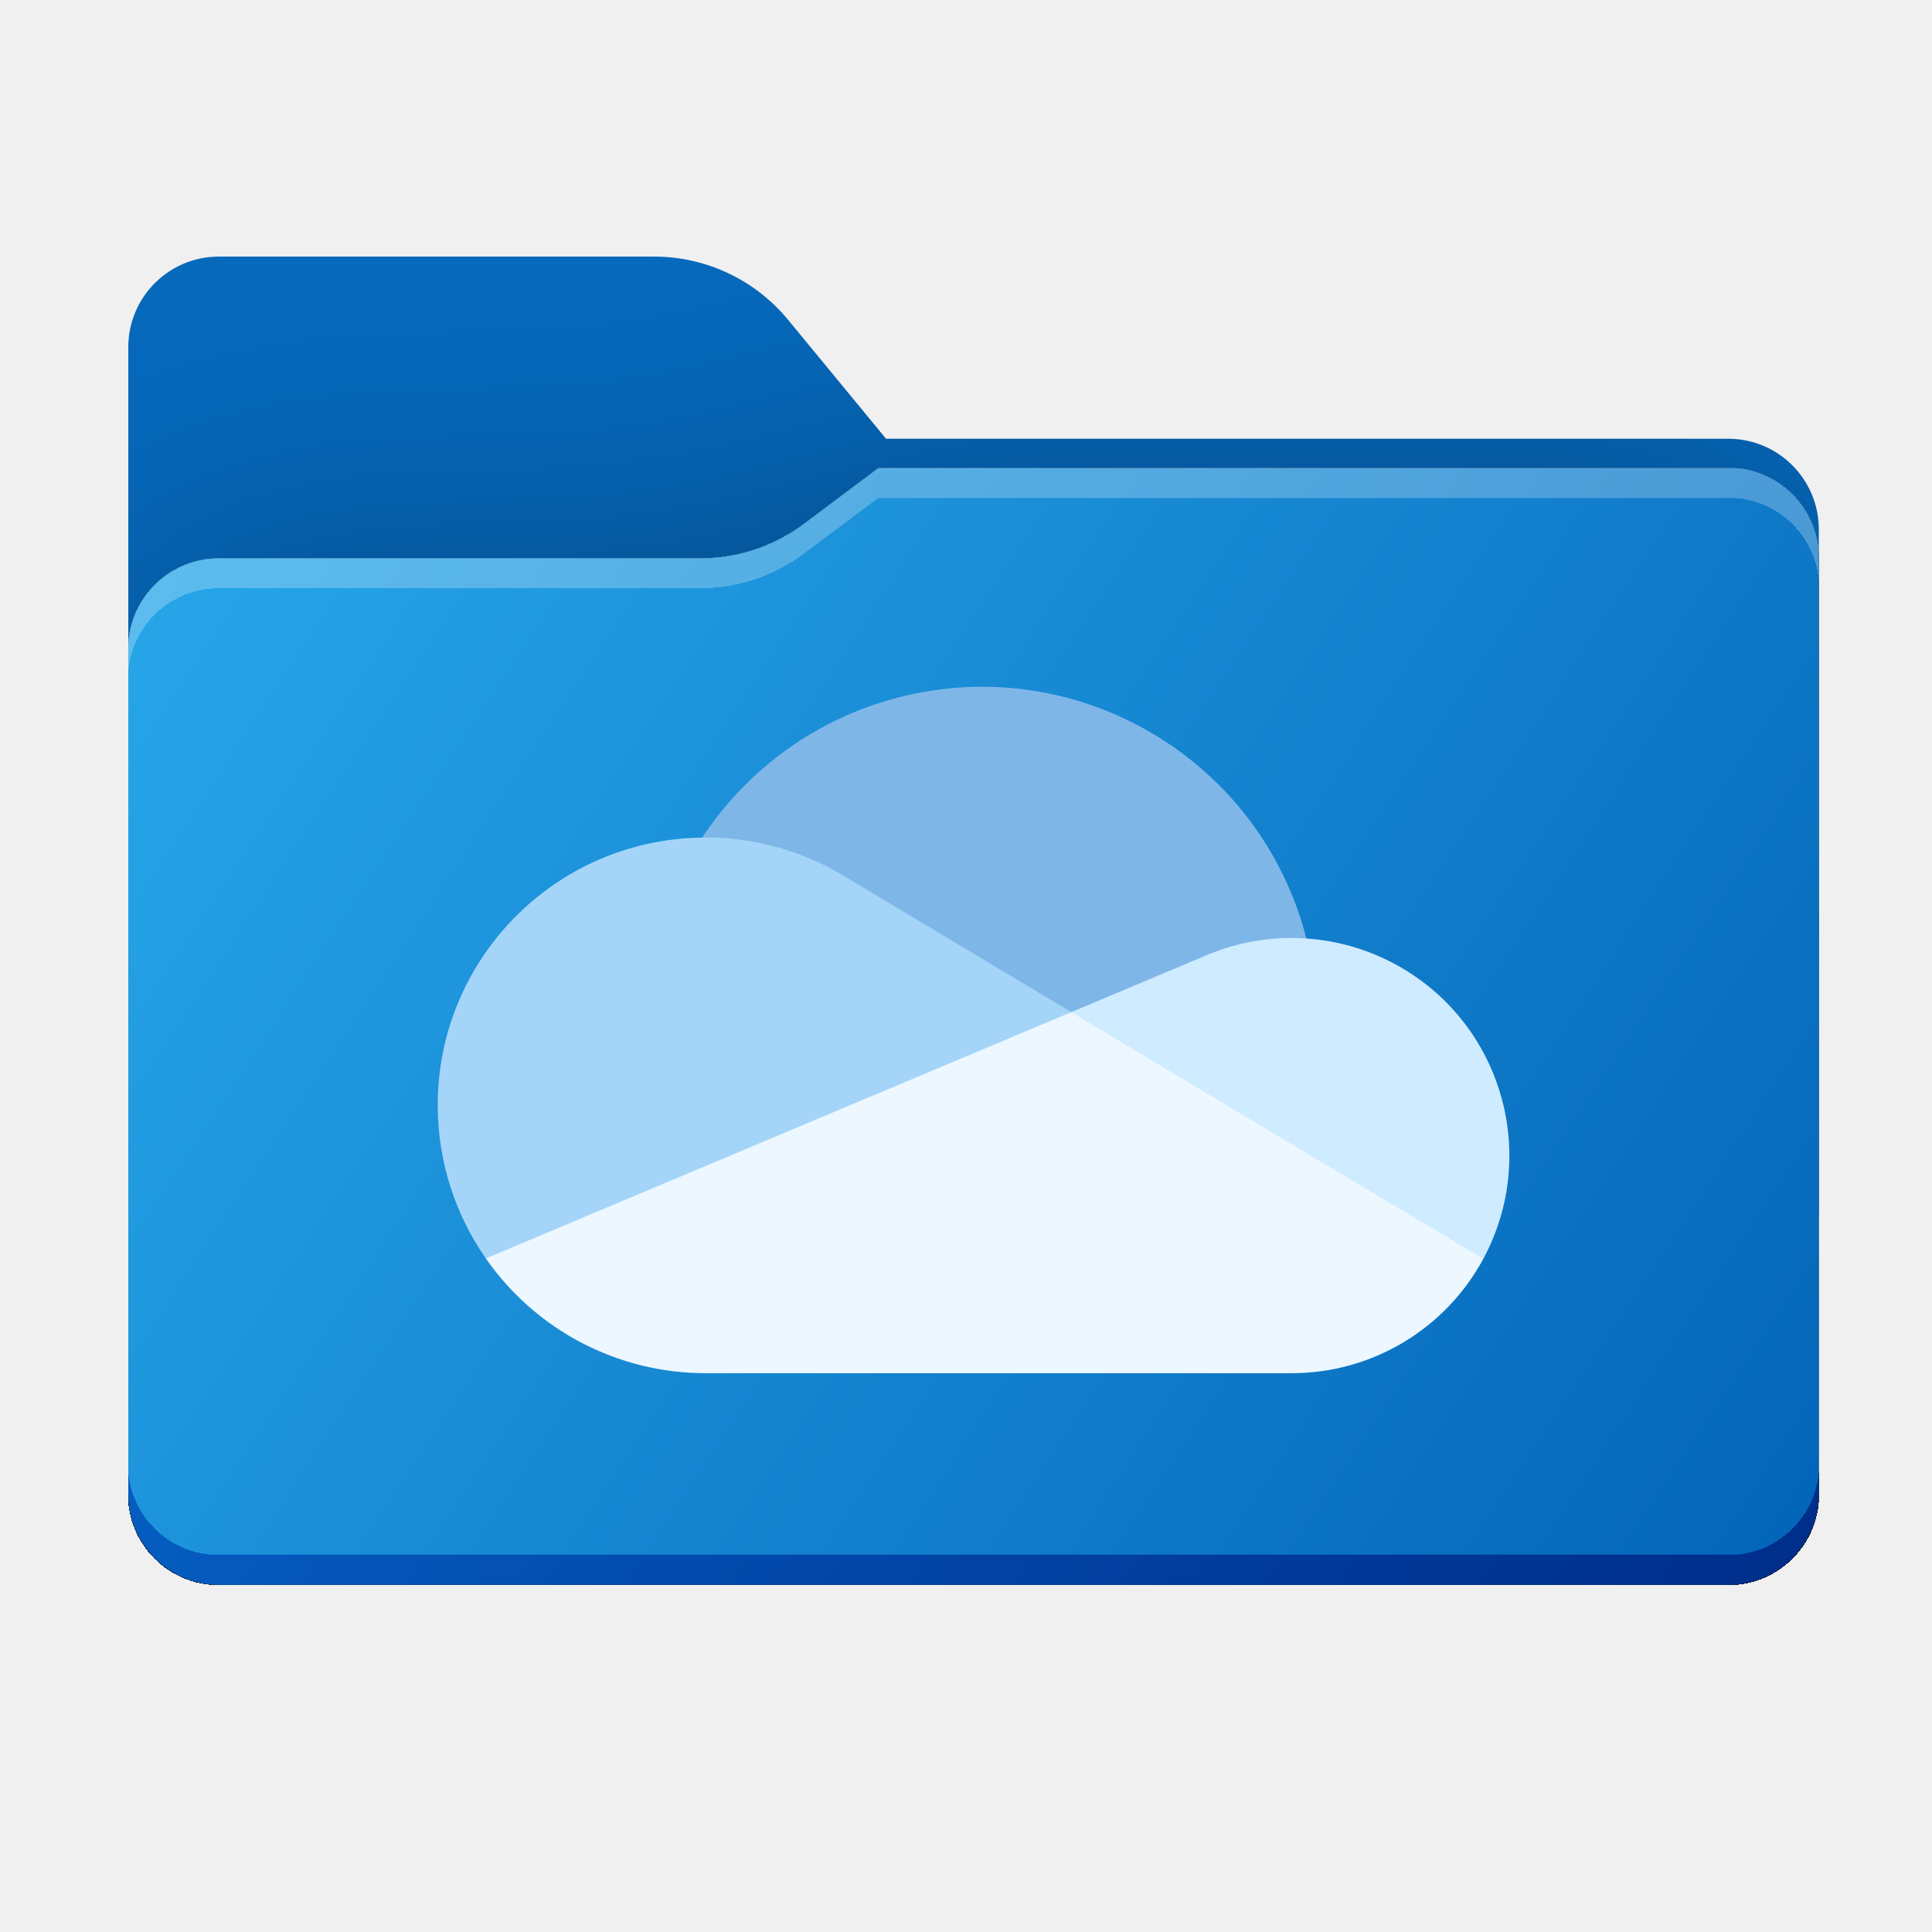
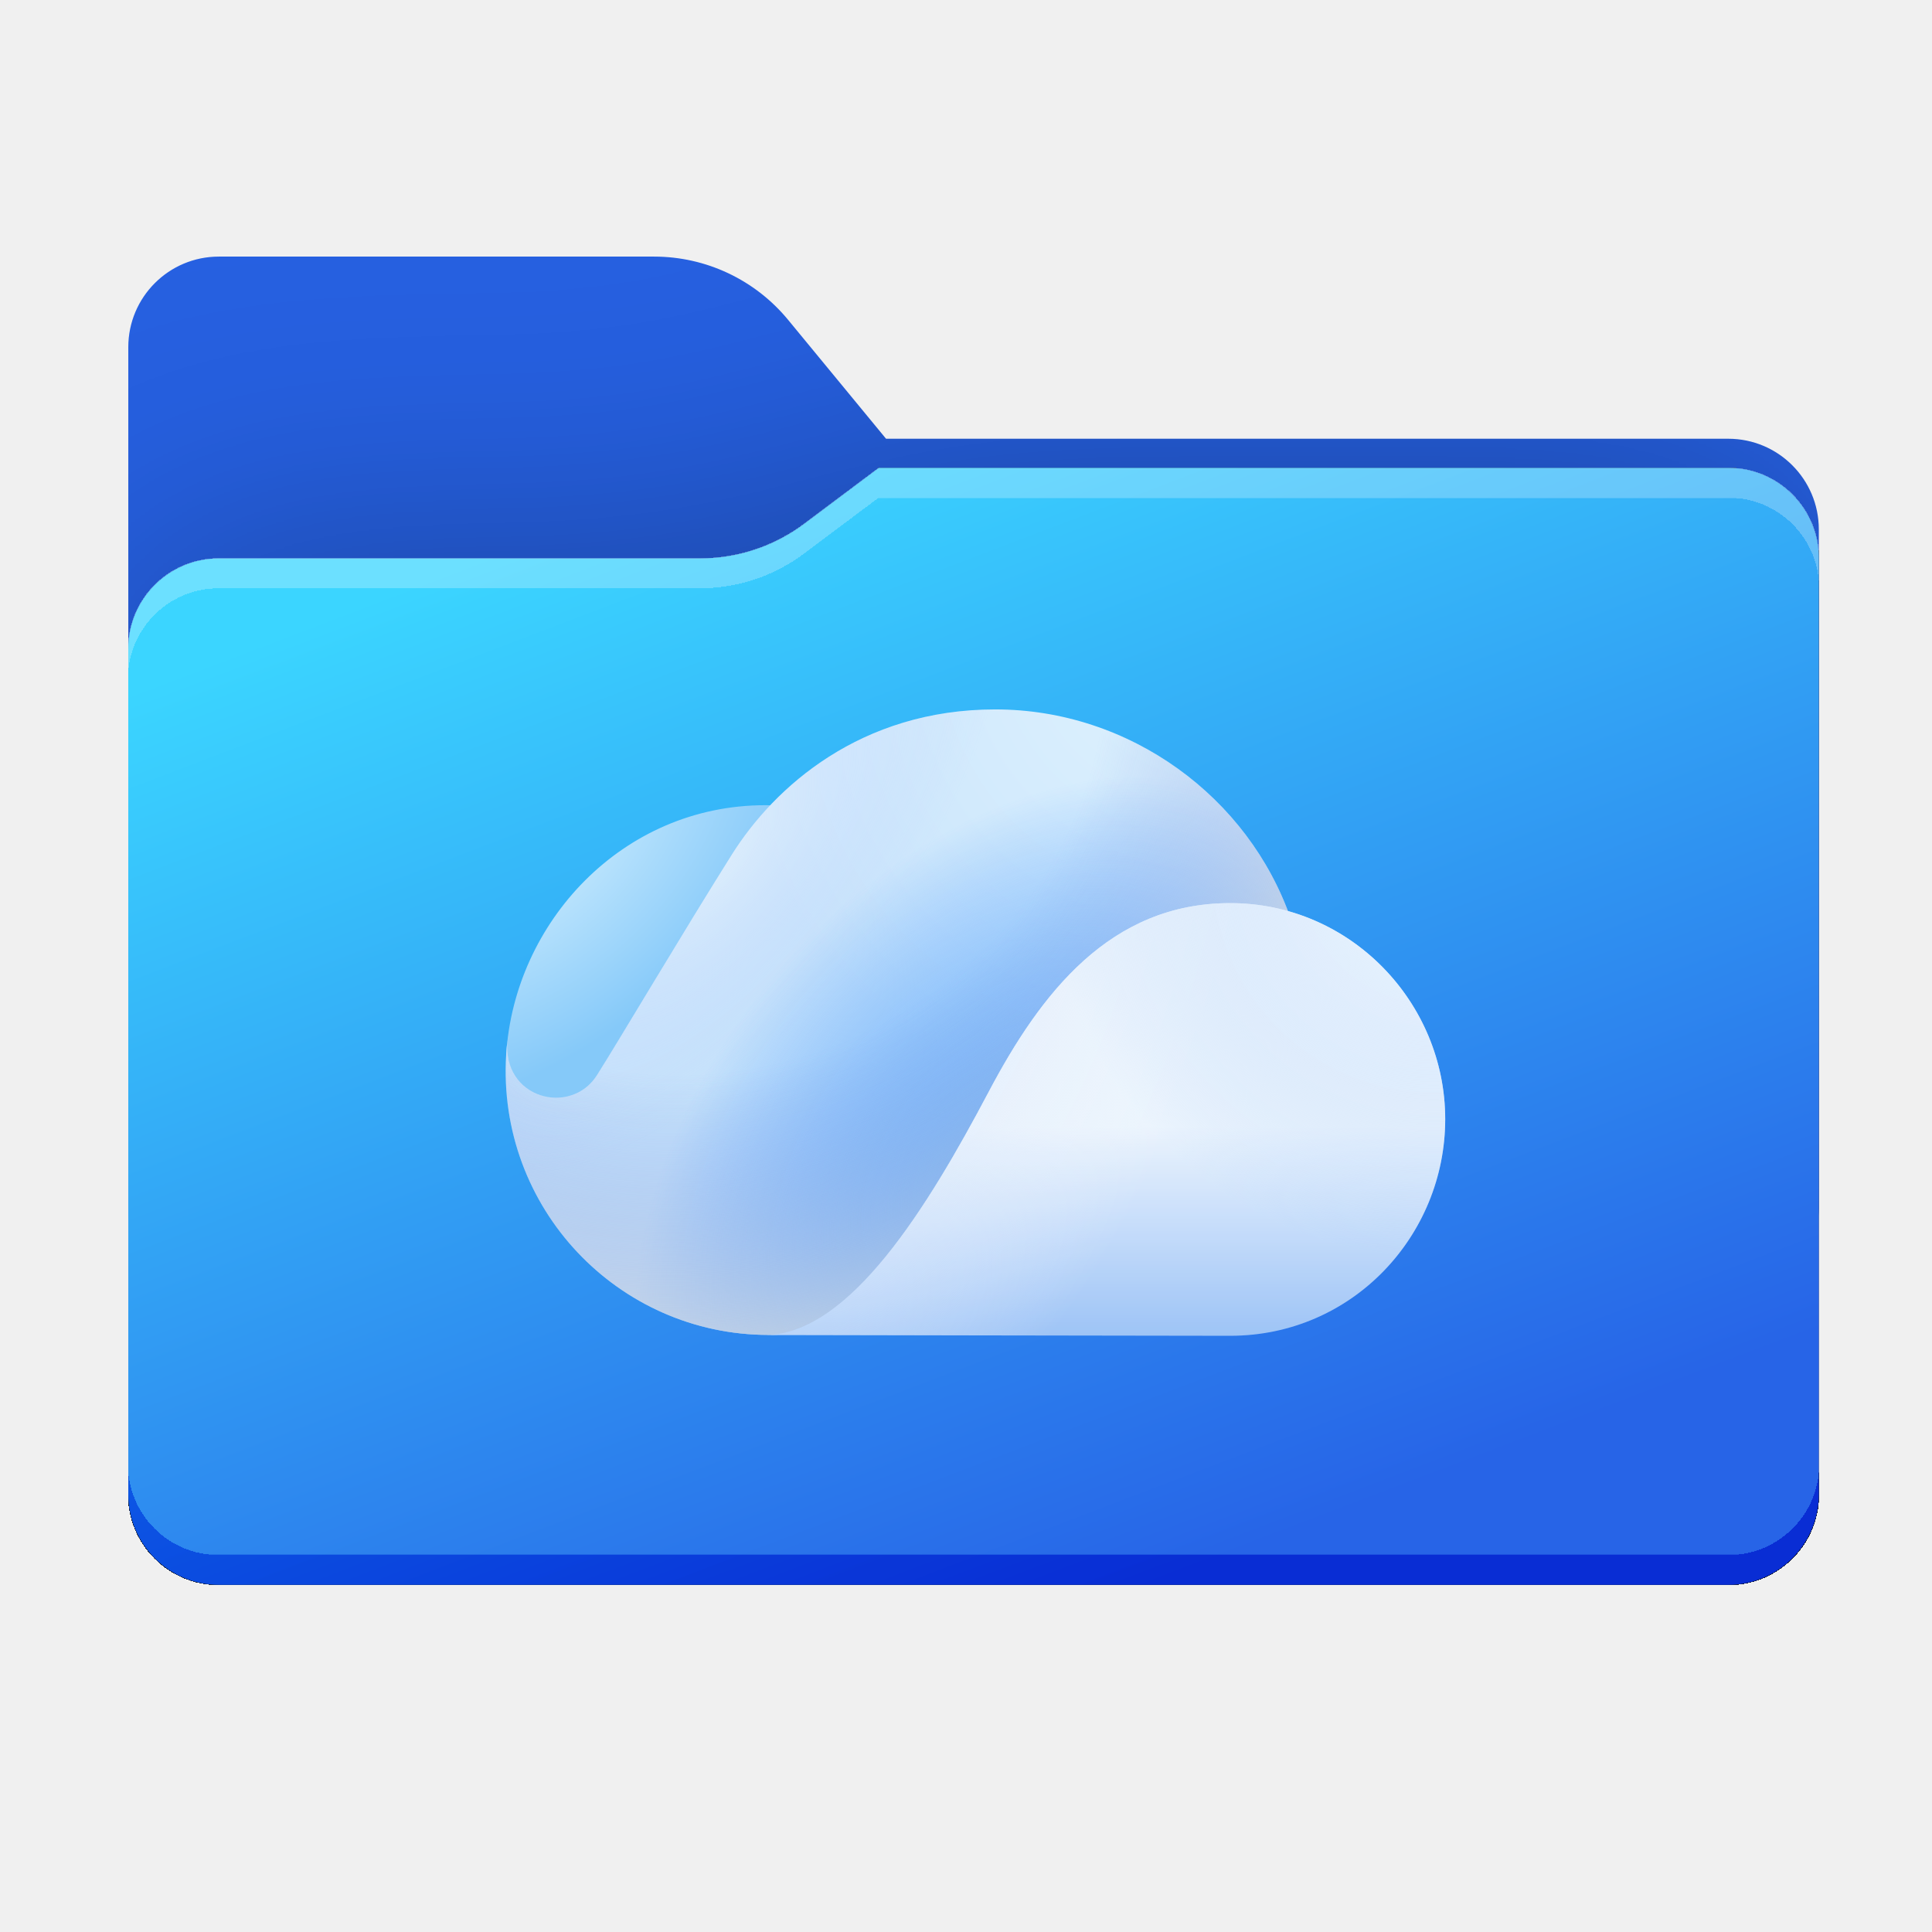
<svg xmlns="http://www.w3.org/2000/svg" width="256" height="256" viewBox="0 0 256 256" fill="none">
-   <path fill-rule="evenodd" clip-rule="evenodd" d="M104.425 42.378C100.056 37.073 93.544 34 86.671 34H29C22.373 34 17 39.373 17 46V58.137V68.2V160C17 166.627 22.373 172 29 172H229C235.627 172 241 166.627 241 160V70.137C241 63.51 235.627 58.137 229 58.137H117.404L104.425 42.378Z" fill="#0669BC" />
-   <mask id="mask0_719_17316" style="mask-type:alpha" maskUnits="userSpaceOnUse" x="17" y="34" width="224" height="138">
-     <path fill-rule="evenodd" clip-rule="evenodd" d="M104.425 42.378C100.056 37.073 93.544 34 86.671 34H29C22.373 34 17 39.373 17 46V58.137V68.2V160C17 166.627 22.373 172 29 172H229C235.627 172 241 166.627 241 160V70.137C241 63.51 235.627 58.137 229 58.137H117.404L104.425 42.378Z" fill="url(#paint0_linear_719_17316)" />
-   </mask>
-   <g mask="url(#mask0_719_17316)">
-     <g style="mix-blend-mode:multiply" filter="url(#filter0_f_719_17316)">
-       <path fill-rule="evenodd" clip-rule="evenodd" d="M92.789 74C97.764 74 102.605 72.387 106.586 69.402L116.459 62H229C235.627 62 241 67.373 241 74V108V160C241 166.627 235.627 172 229 172H29C22.373 172 17 166.627 17 160L17 108V86C17 79.373 22.373 74 29 74H87H92.789Z" fill="black" fill-opacity="0.3" />
+   <g clip-path="url(#clip0_4307_13607)">
+     <path d="M104.425 42.378C100.056 37.073 93.544 34 86.671 34H29C22.373 34 17 39.373 17 46V160C17 166.627 22.373 172 29 172H229C235.627 172 241 166.627 241 160V70.137C241 63.51 235.627 58.137 229 58.137H117.404L104.425 42.378Z" fill="url(#paint0_linear_4307_13607)" />
+     <mask id="mask0_4307_13607" style="mask-type:alpha" maskUnits="userSpaceOnUse" x="17" y="34" width="224" height="138">
+       <path d="M86.671 34C93.543 34 100.057 37.073 104.426 42.378L117.403 58.137H229C235.627 58.137 241 63.51 241 70.137V160C241 166.627 235.627 172 229 172H29C22.373 172 17 166.627 17 160V46C17 39.373 22.373 34 29 34H86.671Z" fill="url(#paint1_linear_4307_13607)" />
+     </mask>
+     <g mask="url(#mask0_4307_13607)">
+       <g filter="url(#filter0_f_4307_13607)" style="mix-blend-mode:multiply">
+         <path d="M241 160C241 166.627 235.627 172 229 172H29C22.373 172 17 166.627 17 160V86C17 79.373 22.373 74 29 74H92.79C97.765 74 102.605 72.386 106.586 69.402L116.46 62H229C235.627 62 241 67.373 241 74V160Z" fill="black" fill-opacity="0.3" />
+       </g>
+     </g>
+     <g filter="url(#filter1_ii_4307_13607)">
+       <path d="M241 198C241 204.627 235.627 210 229 210H29C22.373 210 17 204.627 17 198V86C17 79.373 22.373 74 29 74H92.79C97.765 74 102.605 72.386 106.586 69.402L116.46 62H229C235.627 62 241 67.373 241 74V198Z" fill="url(#paint2_linear_4307_13607)" />
+     </g>
+     <g clip-path="url(#clip1_4307_13607)">
+       <path d="M101.408 106.693C82.376 106.694 68.148 122.316 67.077 139.719C67.741 143.469 69.919 150.873 73.332 150.493C77.598 150.018 88.342 150.493 97.506 133.858C104.2 121.707 117.97 106.692 101.408 106.693Z" fill="url(#paint3_radial_4307_13607)" />
+       <path d="M97.007 113.189C90.609 123.346 81.997 137.9 79.09 142.48C75.635 147.925 66.485 145.611 67.243 137.809C67.169 138.441 67.111 139.08 67.071 139.723C65.82 160.025 81.873 176.885 101.849 176.885C123.865 176.885 176.372 149.379 171.057 121.819C165.457 105.62 149.716 94.001 131.875 94.001C114.036 94.001 102.602 104.306 97.007 113.189Z" fill="url(#paint4_radial_4307_13607)" />
+       <path d="M97.007 113.189C90.609 123.346 81.997 137.9 79.09 142.48C75.635 147.925 66.485 145.611 67.243 137.809C67.169 138.441 67.111 139.08 67.071 139.723C65.82 160.025 81.873 176.885 101.849 176.885C123.865 176.885 176.372 149.379 171.057 121.819C165.457 105.62 149.716 94.001 131.875 94.001C114.036 94.001 102.602 104.306 97.007 113.189Z" fill="url(#paint5_radial_4307_13607)" />
+       <path d="M97.007 113.189C90.609 123.346 81.997 137.9 79.09 142.48C75.635 147.925 66.485 145.611 67.243 137.809C67.169 138.441 67.111 139.08 67.071 139.723C65.82 160.025 81.873 176.885 101.849 176.885C123.865 176.885 176.372 149.379 171.057 121.819C165.457 105.62 149.716 94.001 131.875 94.001C114.036 94.001 102.602 104.306 97.007 113.189Z" fill="url(#paint6_radial_4307_13607)" />
+       <path d="M97.007 113.189C90.609 123.346 81.997 137.9 79.09 142.48C75.635 147.925 66.485 145.611 67.243 137.809C67.169 138.441 67.111 139.08 67.071 139.723C65.82 160.025 81.873 176.885 101.849 176.885C123.865 176.885 176.372 149.379 171.057 121.819C165.457 105.62 149.716 94.001 131.875 94.001C114.036 94.001 102.602 104.306 97.007 113.189Z" fill="url(#paint7_radial_4307_13607)" />
+       <path d="M101.527 176.893C101.527 176.893 154.096 176.997 163.013 176.997C179.194 176.997 191.498 163.75 191.498 148.292C191.498 132.834 178.947 119.668 163.013 119.668C147.078 119.668 137.901 131.621 131.009 144.67C122.933 159.959 112.63 176.71 101.527 176.893Z" fill="url(#paint8_linear_4307_13607)" />
+       <path d="M101.527 176.893C101.527 176.893 154.096 176.997 163.013 176.997C179.194 176.997 191.498 163.75 191.498 148.292C191.498 132.834 178.947 119.668 163.013 119.668C147.078 119.668 137.901 131.621 131.009 144.67C122.933 159.959 112.63 176.71 101.527 176.893Z" fill="url(#paint9_radial_4307_13607)" />
+       <path d="M101.527 176.893C101.527 176.893 154.096 176.997 163.013 176.997C179.194 176.997 191.498 163.75 191.498 148.292C191.498 132.834 178.947 119.668 163.013 119.668C147.078 119.668 137.901 131.621 131.009 144.67C122.933 159.959 112.63 176.71 101.527 176.893Z" fill="url(#paint10_radial_4307_13607)" />
    </g>
  </g>
-   <g filter="url(#filter1_ii_719_17316)">
-     <path fill-rule="evenodd" clip-rule="evenodd" d="M92.789 74C97.764 74 102.605 72.387 106.586 69.402L116.459 62H229C235.627 62 241 67.373 241 74V108V198C241 204.627 235.627 210 229 210H29C22.373 210 17 204.627 17 198L17 108V86C17 79.373 22.373 74 29 74H87H92.789Z" fill="url(#paint1_linear_719_17316)" />
-   </g>
-   <path d="M143.788 152.38L173.099 124.356C167.01 100.621 142.83 86.314 119.089 92.401C108.398 95.143 99.113 101.769 93.045 110.986C93.499 110.974 143.788 152.38 143.788 152.38Z" fill="#7FB6E8" />
-   <path d="M112.148 116.262L112.146 116.267C106.545 112.799 100.086 110.966 93.499 110.975C93.346 110.975 93.197 110.984 93.045 110.986C73.449 111.229 57.76 127.308 58.003 146.899C58.091 154.006 60.312 160.922 64.378 166.752L108.29 161.253L141.956 134.113L112.148 116.262Z" fill="#A4D5F9" />
-   <path d="M173.099 124.356C172.454 124.313 171.807 124.283 171.152 124.283C167.22 124.279 163.328 125.082 159.719 126.642L159.718 126.639L141.956 134.112L161.538 158.295L196.545 166.803C204.099 152.782 198.854 135.292 184.829 127.739C181.205 125.788 177.206 124.634 173.099 124.356V124.356H173.099Z" fill="#CFEBFF" />
-   <path d="M64.378 166.751C71.008 176.282 81.887 181.962 93.499 181.956H171.152C181.759 181.959 191.512 176.139 196.545 166.803L141.956 134.112L64.378 166.751Z" fill="#ECF7FF" />
  <defs>
-     <filter id="filter0_f_719_17316" x="-20" y="25" width="298" height="184" filterUnits="userSpaceOnUse" color-interpolation-filters="sRGB">
+     <filter id="filter0_f_4307_13607" x="-20" y="25" width="298" height="184" filterUnits="userSpaceOnUse" color-interpolation-filters="sRGB">
      <feFlood flood-opacity="0" result="BackgroundImageFix" />
      <feBlend mode="normal" in="SourceGraphic" in2="BackgroundImageFix" result="shape" />
-       <feGaussianBlur stdDeviation="18.5" result="effect1_foregroundBlur_719_17316" />
+       <feGaussianBlur stdDeviation="18.5" result="effect1_foregroundBlur_4307_13607" />
    </filter>
-     <filter id="filter1_ii_719_17316" x="17" y="62" width="224" height="148" filterUnits="userSpaceOnUse" color-interpolation-filters="sRGB">
+     <filter id="filter1_ii_4307_13607" x="17" y="62" width="224" height="148" filterUnits="userSpaceOnUse" color-interpolation-filters="sRGB">
      <feFlood flood-opacity="0" result="BackgroundImageFix" />
      <feBlend mode="normal" in="SourceGraphic" in2="BackgroundImageFix" result="shape" />
      <feColorMatrix in="SourceAlpha" type="matrix" values="0 0 0 0 0 0 0 0 0 0 0 0 0 0 0 0 0 0 127 0" result="hardAlpha" />
      <feOffset dy="4" />
      <feComposite in2="hardAlpha" operator="arithmetic" k2="-1" k3="1" />
      <feColorMatrix type="matrix" values="0 0 0 0 1 0 0 0 0 1 0 0 0 0 1 0 0 0 0.25 0" />
-       <feBlend mode="normal" in2="shape" result="effect1_innerShadow_719_17316" />
+       <feBlend mode="normal" in2="shape" result="effect1_innerShadow_4307_13607" />
      <feColorMatrix in="SourceAlpha" type="matrix" values="0 0 0 0 0 0 0 0 0 0 0 0 0 0 0 0 0 0 127 0" result="hardAlpha" />
      <feOffset dy="-4" />
      <feComposite in2="hardAlpha" operator="arithmetic" k2="-1" k3="1" />
      <feColorMatrix type="matrix" values="0 0 0 0 0 0 0 0 0 0 0 0 0 0 0 0 0 0 0.9 0" />
-       <feBlend mode="soft-light" in2="effect1_innerShadow_719_17316" result="effect2_innerShadow_719_17316" />
+       <feBlend mode="soft-light" in2="effect1_innerShadow_4307_13607" result="effect2_innerShadow_4307_13607" />
    </filter>
-     <linearGradient id="paint0_linear_719_17316" x1="17" y1="34" x2="197.768" y2="215.142" gradientUnits="userSpaceOnUse">
+     <linearGradient id="paint0_linear_4307_13607" x1="17" y1="34" x2="197.768" y2="215.142" gradientUnits="userSpaceOnUse">
+       <stop stop-color="#2660E1" />
+     </linearGradient>
+     <linearGradient id="paint1_linear_4307_13607" x1="17" y1="34" x2="197.768" y2="215.142" gradientUnits="userSpaceOnUse">
      <stop stop-color="#05815D" />
      <stop offset="1" stop-color="#0C575F" />
    </linearGradient>
-     <linearGradient id="paint1_linear_719_17316" x1="17" y1="62" x2="241" y2="210" gradientUnits="userSpaceOnUse">
-       <stop stop-color="#28A8EA" />
-       <stop offset="1" stop-color="#0364B8" />
+     <linearGradient id="paint2_linear_4307_13607" x1="176.439" y1="200.973" x2="119.815" y2="52.533" gradientUnits="userSpaceOnUse">
+       <stop stop-color="#2764E7" />
+       <stop offset="1" stop-color="#3BD5FF" />
    </linearGradient>
+     <radialGradient id="paint3_radial_4307_13607" cx="0" cy="0" r="1" gradientTransform="matrix(25.1418 30.2073 -49.9687 41.8157 69.4377 111.254)" gradientUnits="userSpaceOnUse">
+       <stop stop-color="#D2EFFE" />
+       <stop offset="0.695" stop-color="#85C9F9" />
+     </radialGradient>
+     <radialGradient id="paint4_radial_4307_13607" cx="0" cy="0" r="1" gradientTransform="matrix(-110.525 127.836 -94.4712 -82.1224 174.774 65.955)" gradientUnits="userSpaceOnUse">
+       <stop offset="0.165" stop-color="#DFF2FE" />
+       <stop offset="0.534" stop-color="#C7E3FB" />
+     </radialGradient>
+     <radialGradient id="paint5_radial_4307_13607" cx="0" cy="0" r="1" gradientTransform="matrix(-26.2732 -22.1166 50.4926 -60.3082 94.8985 113.495)" gradientUnits="userSpaceOnUse">
+       <stop stop-color="white" stop-opacity="0.4" />
+       <stop offset="0.661" stop-color="#ADC0FF" stop-opacity="0" />
+     </radialGradient>
+     <radialGradient id="paint6_radial_4307_13607" cx="0" cy="0" r="1" gradientTransform="matrix(-29.5171 -25.0435 37.931 -44.9498 132.2 154.15)" gradientUnits="userSpaceOnUse">
+       <stop stop-color="#80BBF6" />
+       <stop offset="1" stop-color="#368EFF" stop-opacity="0" />
+     </radialGradient>
+     <radialGradient id="paint7_radial_4307_13607" cx="0" cy="0" r="1" gradientTransform="matrix(33.7337 78.0583 -84.0402 36.5163 92.6279 91.3779)" gradientUnits="userSpaceOnUse">
+       <stop offset="0.593" stop-color="#597FE4" stop-opacity="0" />
+       <stop offset="1" stop-color="#C7CCDA" stop-opacity="0.6" />
+     </radialGradient>
+     <linearGradient id="paint8_linear_4307_13607" x1="146.541" y1="176.939" x2="146.541" y2="120.348" gradientUnits="userSpaceOnUse">
+       <stop stop-color="#9CC3F6" />
+       <stop offset="0.49" stop-color="#F5FAFE" />
+     </linearGradient>
+     <radialGradient id="paint9_radial_4307_13607" cx="0" cy="0" r="1" gradientTransform="matrix(52.5685 20.9043 -39.4786 99.8173 117.049 126.41)" gradientUnits="userSpaceOnUse">
+       <stop stop-color="#DBEAFC" />
+       <stop offset="0.785" stop-color="white" stop-opacity="0" />
+     </radialGradient>
+     <radialGradient id="paint10_radial_4307_13607" cx="0" cy="0" r="1" gradientTransform="matrix(-58.7282 50.7534 -50.7876 -59.0873 189.739 115.225)" gradientUnits="userSpaceOnUse">
+       <stop stop-color="#F2F9FE" />
+       <stop offset="0.654" stop-color="#A9CBF8" stop-opacity="0.13" />
+     </radialGradient>
+     <clipPath id="clip0_4307_13607">
+       <rect width="256" height="256" fill="white" />
+     </clipPath>
+     <clipPath id="clip1_4307_13607">
+       <rect width="124.5" height="83" fill="white" transform="translate(67 94)" />
+     </clipPath>
  </defs>
</svg>
